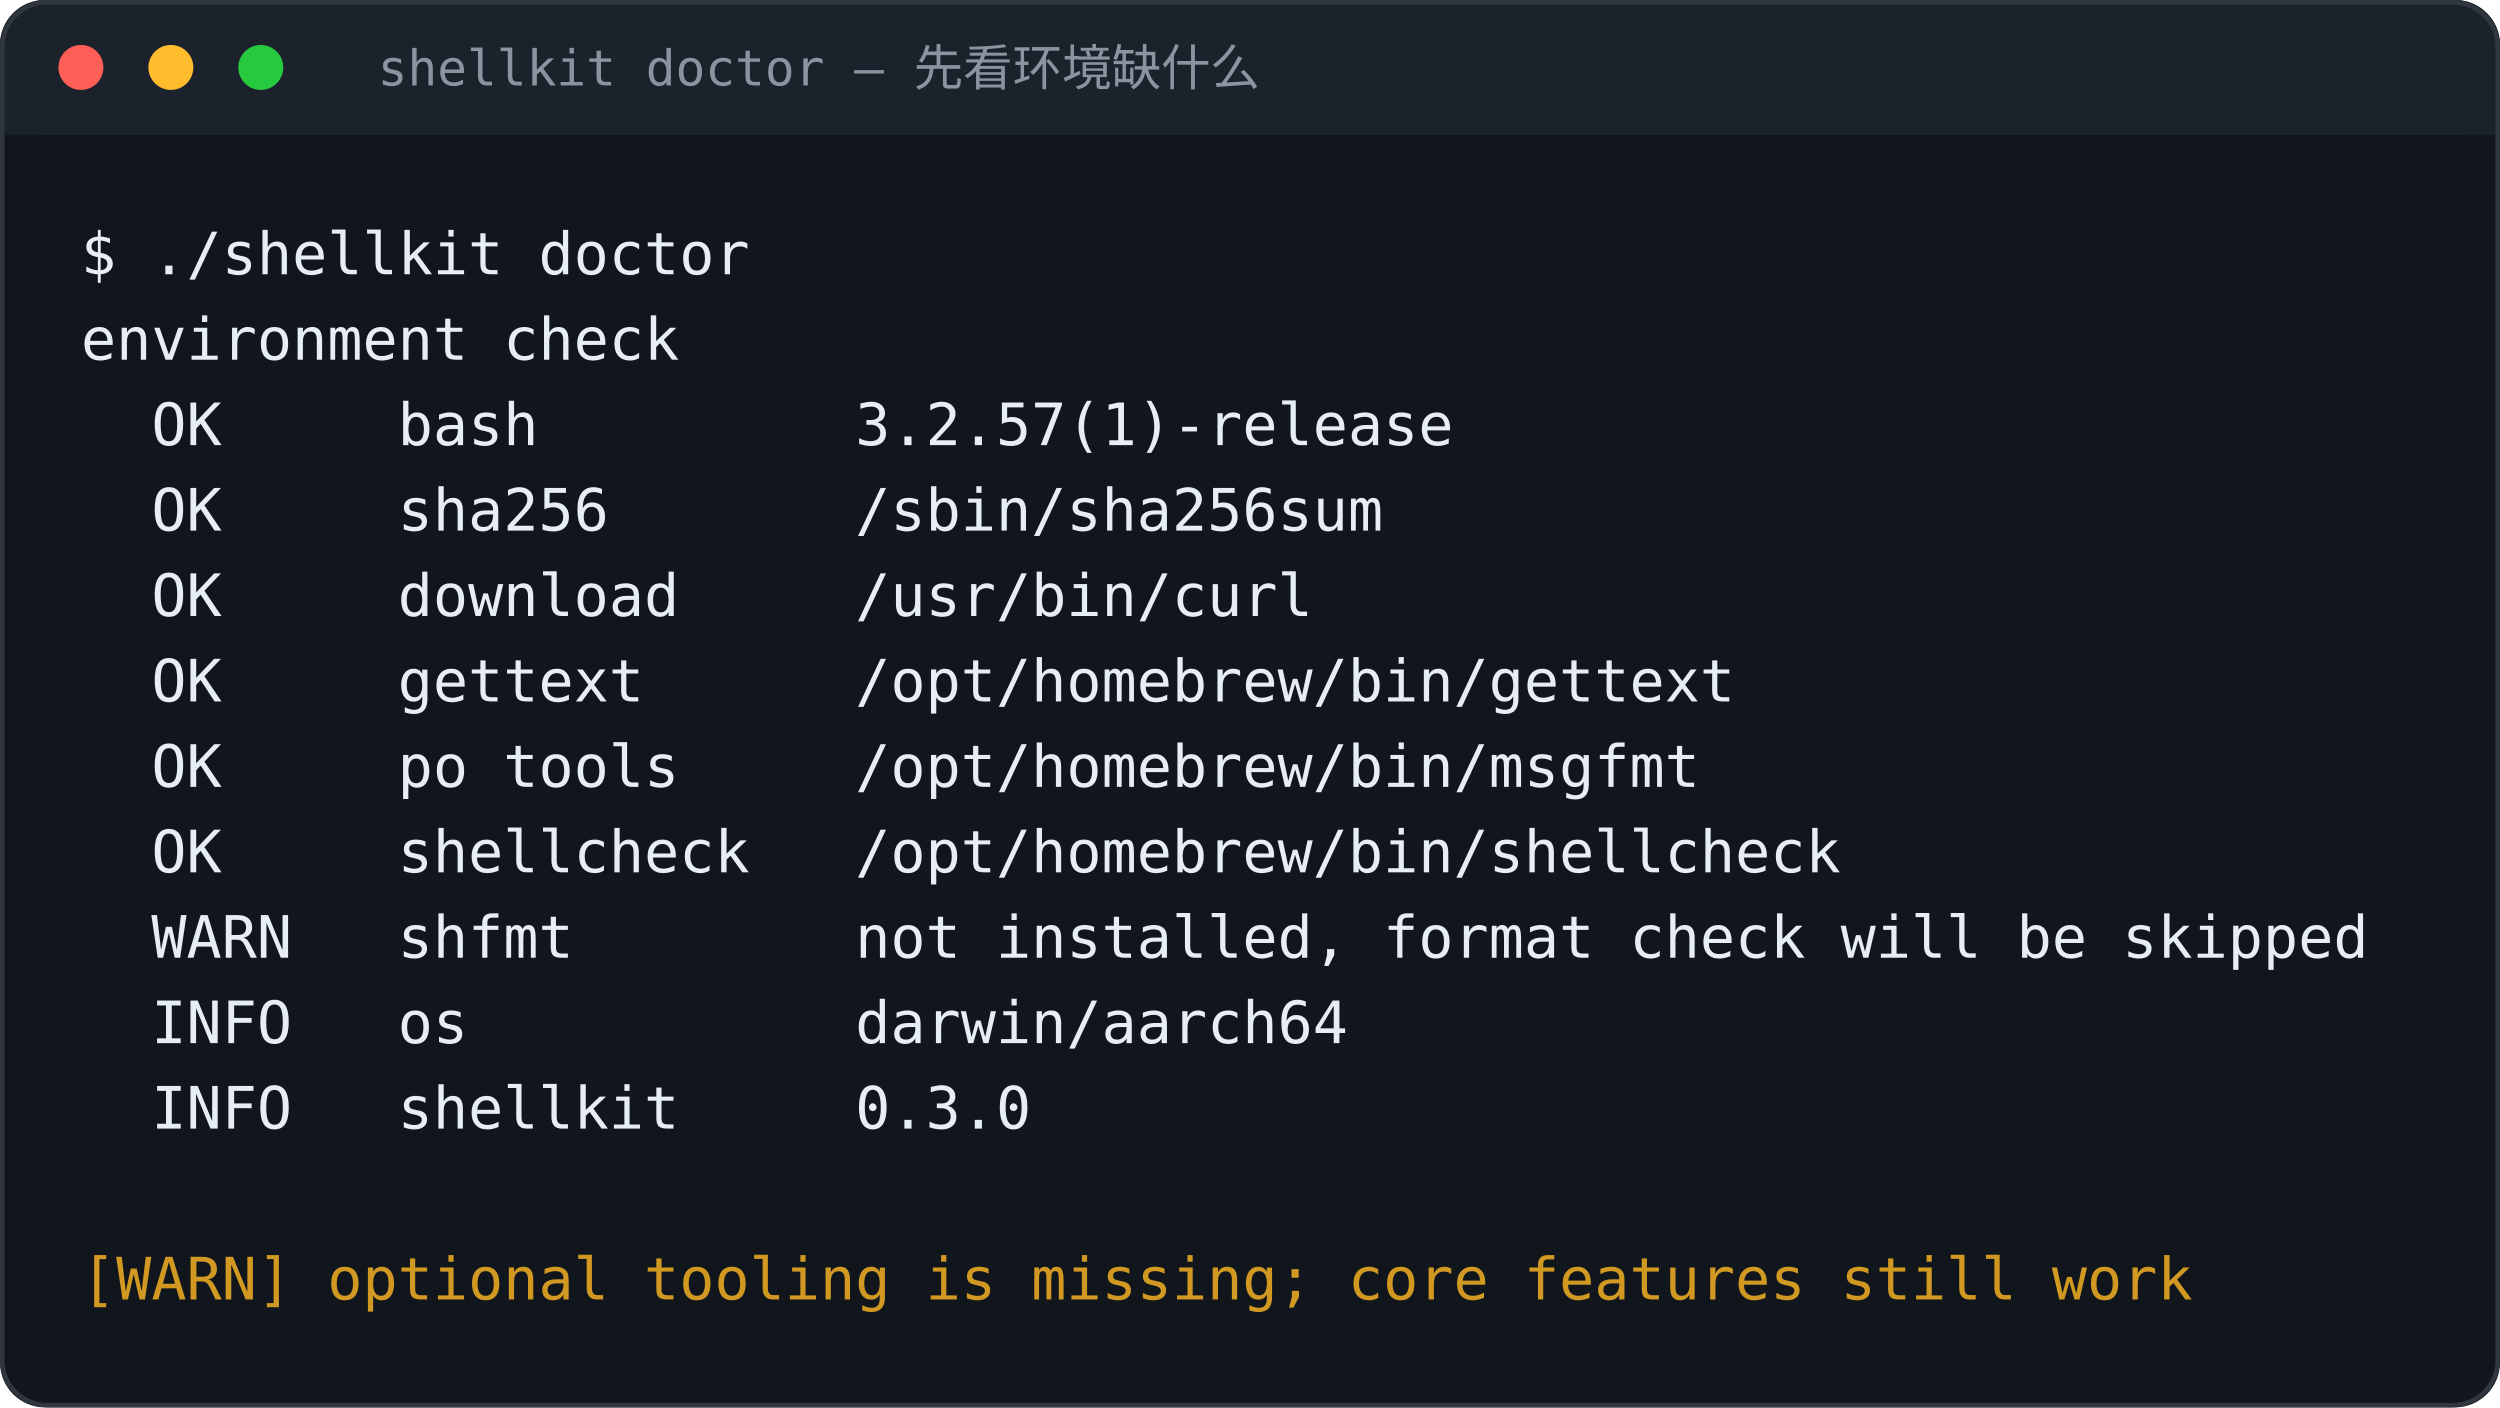
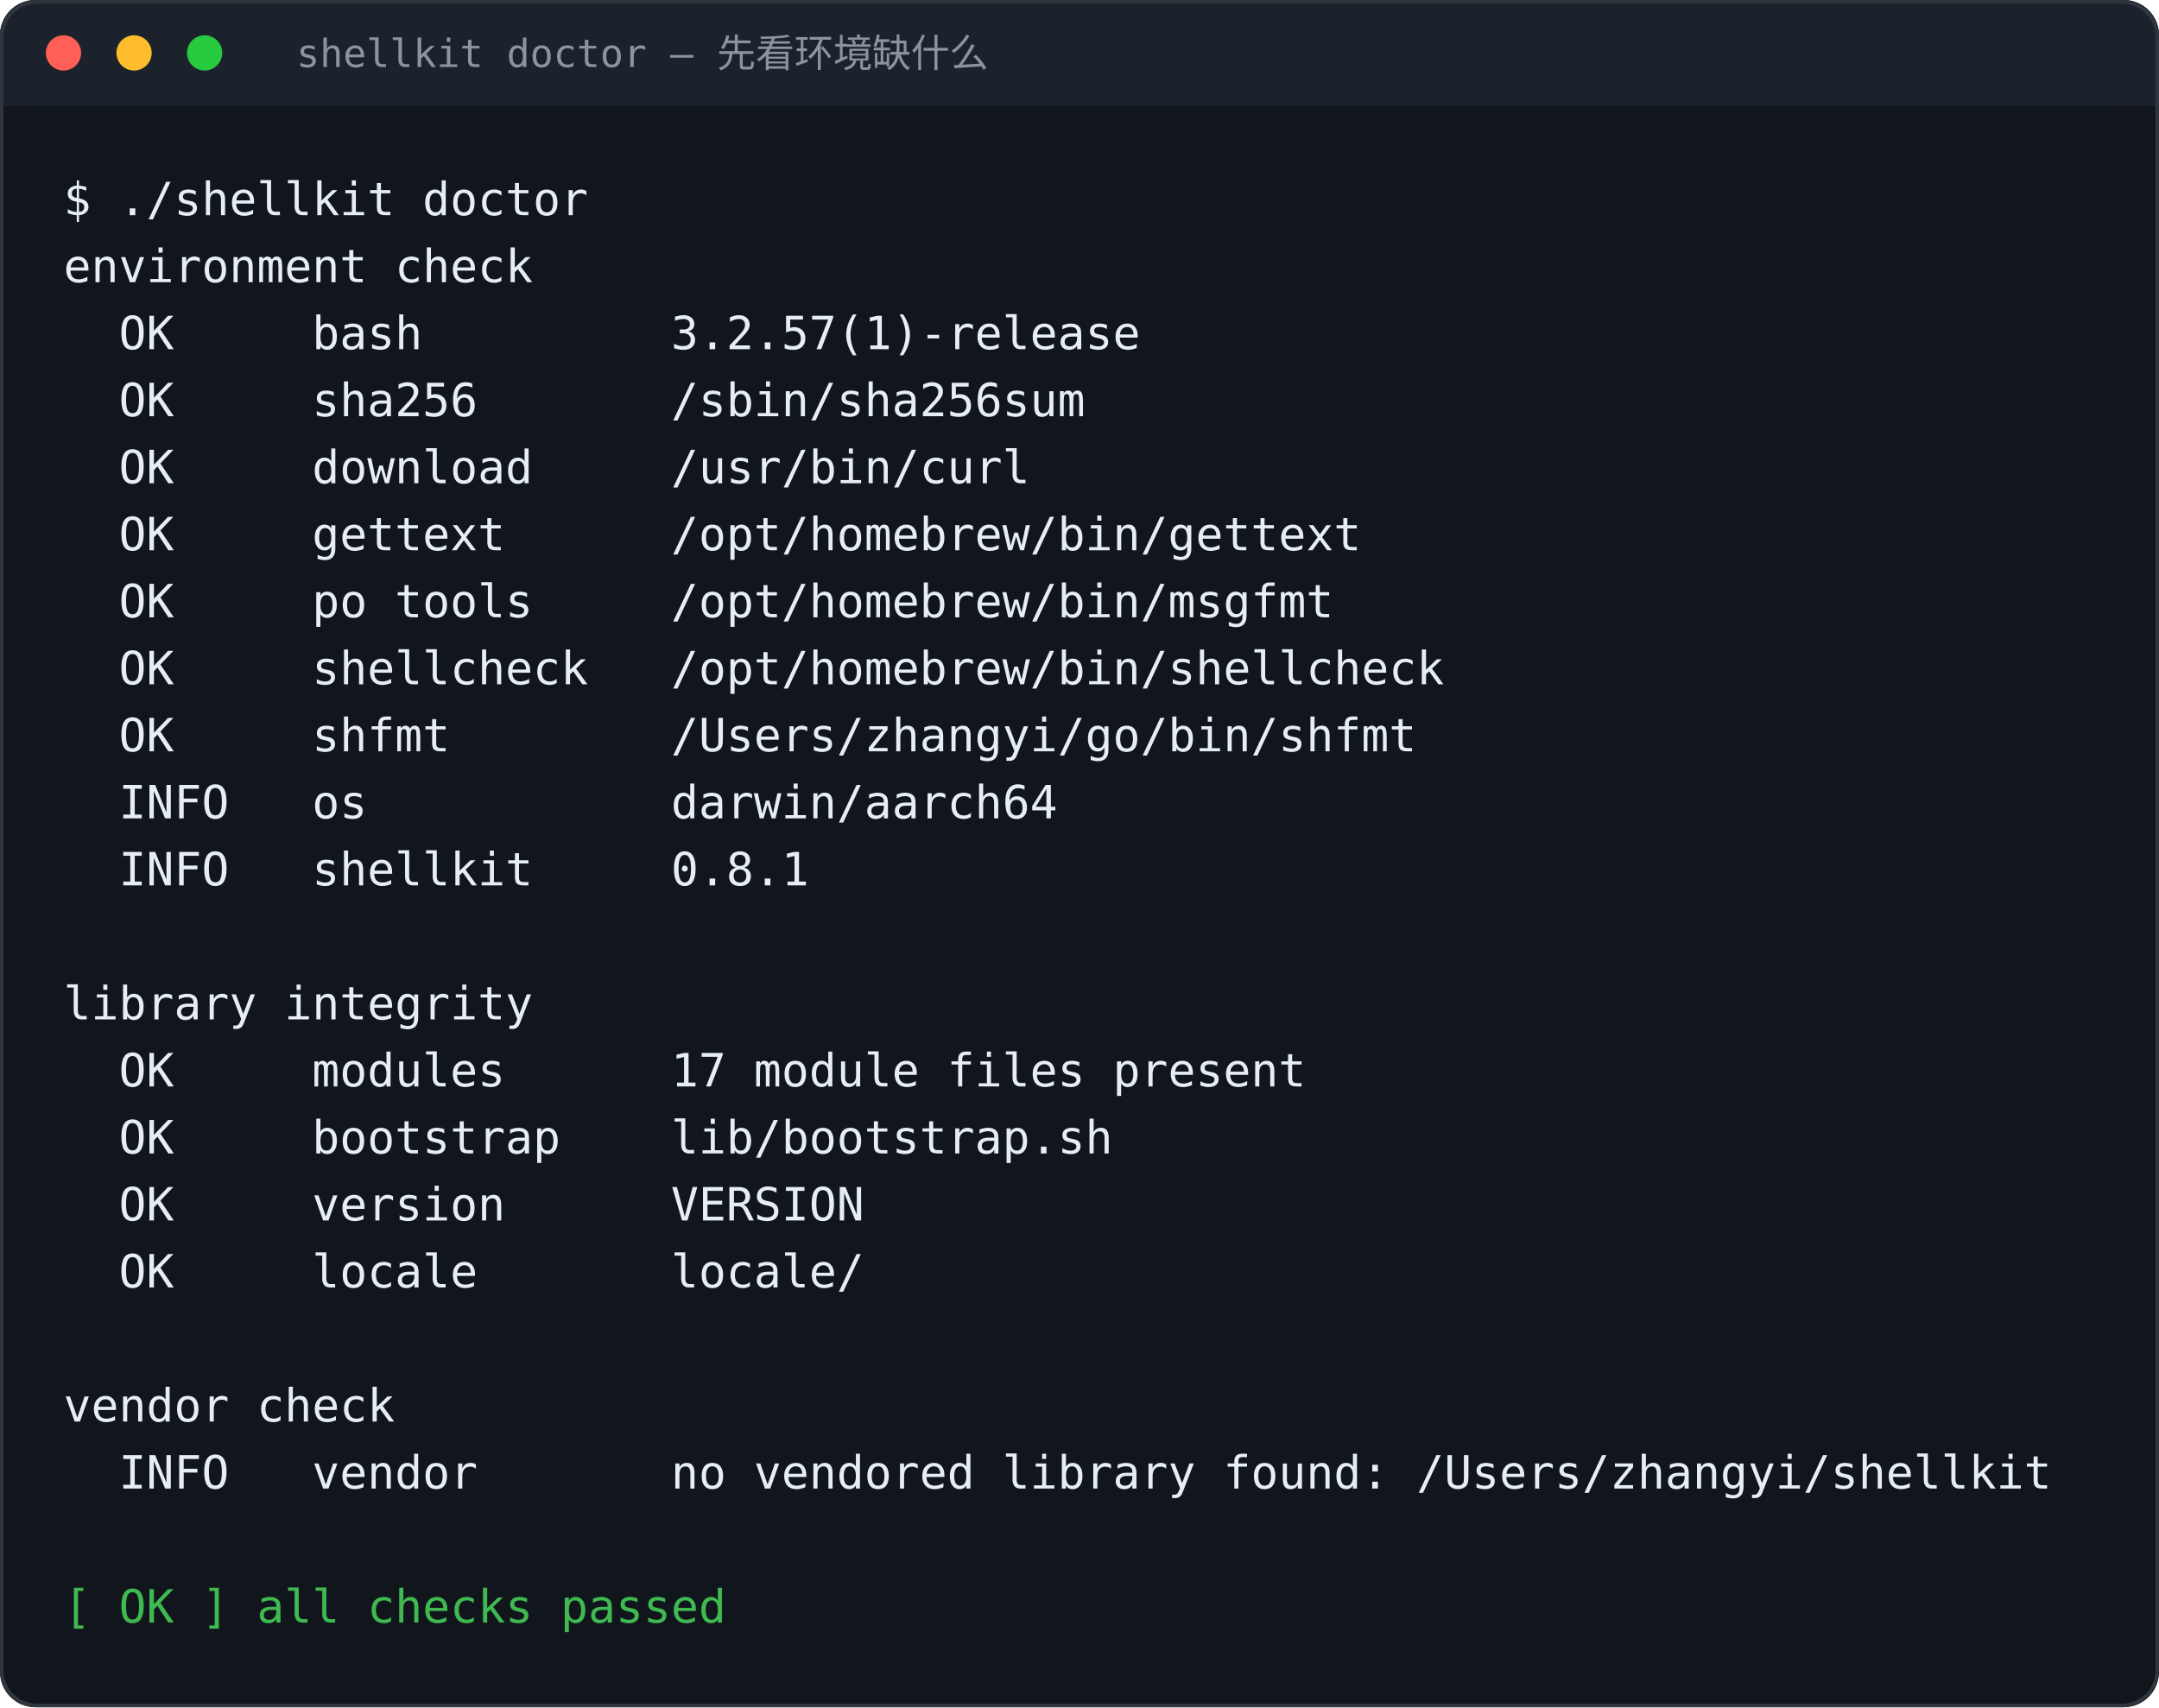
- <svg xmlns="http://www.w3.org/2000/svg" width="556" height="313" viewBox="0 0 556 313" role="img" aria-label="shellkit doctor — 先看环境缺什么">
-   <rect x="0" y="0" width="556" height="313" rx="10" fill="#11161d" />
+ <svg xmlns="http://www.w3.org/2000/svg" width="612" height="484" viewBox="0 0 612 484" role="img" aria-label="shellkit doctor — 先看环境缺什么">
+   <rect x="0" y="0" width="612" height="484" rx="10" fill="#11161d" />
  <path d="M0 40 A0 0 0 0 0 0 0 Z" fill="none" />
-   <rect x="0" y="0" width="556" height="30" rx="10" fill="#1b222c" />
-   <rect x="0" y="20" width="556" height="10" fill="#1b222c" />
+   <rect x="0" y="0" width="612" height="30" rx="10" fill="#1b222c" />
+   <rect x="0" y="20" width="612" height="10" fill="#1b222c" />
  <circle cx="18" cy="15" r="5" fill="#ff5f56" />
  <circle cx="38" cy="15" r="5" fill="#ffbd2e" />
  <circle cx="58" cy="15" r="5" fill="#27c93f" />
  <text x="84" y="19" font-family="SFMono-Regular, Menlo, Consolas, DejaVu Sans Mono, monospace" font-size="11" fill="#8b949e">shellkit doctor — 先看环境缺什么</text>
  <text x="18" y="61" font-family="SFMono-Regular, Menlo, Consolas, DejaVu Sans Mono, monospace" font-size="13" fill="#e6edf3" xml:space="preserve">$ ./shellkit doctor</text>
  <text x="18" y="80" font-family="SFMono-Regular, Menlo, Consolas, DejaVu Sans Mono, monospace" font-size="13" fill="#e6edf3" xml:space="preserve">environment check</text>
  <text x="18" y="99" font-family="SFMono-Regular, Menlo, Consolas, DejaVu Sans Mono, monospace" font-size="13" fill="#e6edf3" xml:space="preserve">  OK     bash         3.2.57(1)-release</text>
  <text x="18" y="118" font-family="SFMono-Regular, Menlo, Consolas, DejaVu Sans Mono, monospace" font-size="13" fill="#e6edf3" xml:space="preserve">  OK     sha256       /sbin/sha256sum</text>
  <text x="18" y="137" font-family="SFMono-Regular, Menlo, Consolas, DejaVu Sans Mono, monospace" font-size="13" fill="#e6edf3" xml:space="preserve">  OK     download     /usr/bin/curl</text>
  <text x="18" y="156" font-family="SFMono-Regular, Menlo, Consolas, DejaVu Sans Mono, monospace" font-size="13" fill="#e6edf3" xml:space="preserve">  OK     gettext      /opt/homebrew/bin/gettext</text>
  <text x="18" y="175" font-family="SFMono-Regular, Menlo, Consolas, DejaVu Sans Mono, monospace" font-size="13" fill="#e6edf3" xml:space="preserve">  OK     po tools     /opt/homebrew/bin/msgfmt</text>
  <text x="18" y="194" font-family="SFMono-Regular, Menlo, Consolas, DejaVu Sans Mono, monospace" font-size="13" fill="#e6edf3" xml:space="preserve">  OK     shellcheck   /opt/homebrew/bin/shellcheck</text>
-   <text x="18" y="213" font-family="SFMono-Regular, Menlo, Consolas, DejaVu Sans Mono, monospace" font-size="13" fill="#e6edf3" xml:space="preserve">  WARN   shfmt        not installed, format check will be skipped</text>
+   <text x="18" y="213" font-family="SFMono-Regular, Menlo, Consolas, DejaVu Sans Mono, monospace" font-size="13" fill="#e6edf3" xml:space="preserve">  OK     shfmt        /Users/zhangyi/go/bin/shfmt</text>
  <text x="18" y="232" font-family="SFMono-Regular, Menlo, Consolas, DejaVu Sans Mono, monospace" font-size="13" fill="#e6edf3" xml:space="preserve">  INFO   os           darwin/aarch64</text>
-   <text x="18" y="251" font-family="SFMono-Regular, Menlo, Consolas, DejaVu Sans Mono, monospace" font-size="13" fill="#e6edf3" xml:space="preserve">  INFO   shellkit     0.3.0</text>
-   <text x="18" y="289" font-family="SFMono-Regular, Menlo, Consolas, DejaVu Sans Mono, monospace" font-size="13" fill="#d29922" xml:space="preserve">[WARN] optional tooling is missing; core features still work</text>
-   <rect x="0.5" y="0.5" width="555" height="312" rx="10" fill="none" stroke="#30363d" />
+   <text x="18" y="251" font-family="SFMono-Regular, Menlo, Consolas, DejaVu Sans Mono, monospace" font-size="13" fill="#e6edf3" xml:space="preserve">  INFO   shellkit     0.8.1</text>
+   <text x="18" y="289" font-family="SFMono-Regular, Menlo, Consolas, DejaVu Sans Mono, monospace" font-size="13" fill="#e6edf3" xml:space="preserve">library integrity</text>
+   <text x="18" y="308" font-family="SFMono-Regular, Menlo, Consolas, DejaVu Sans Mono, monospace" font-size="13" fill="#e6edf3" xml:space="preserve">  OK     modules      17 module files present</text>
+   <text x="18" y="327" font-family="SFMono-Regular, Menlo, Consolas, DejaVu Sans Mono, monospace" font-size="13" fill="#e6edf3" xml:space="preserve">  OK     bootstrap    lib/bootstrap.sh</text>
+   <text x="18" y="346" font-family="SFMono-Regular, Menlo, Consolas, DejaVu Sans Mono, monospace" font-size="13" fill="#e6edf3" xml:space="preserve">  OK     version      VERSION</text>
+   <text x="18" y="365" font-family="SFMono-Regular, Menlo, Consolas, DejaVu Sans Mono, monospace" font-size="13" fill="#e6edf3" xml:space="preserve">  OK     locale       locale/</text>
+   <text x="18" y="403" font-family="SFMono-Regular, Menlo, Consolas, DejaVu Sans Mono, monospace" font-size="13" fill="#e6edf3" xml:space="preserve">vendor check</text>
+   <text x="18" y="422" font-family="SFMono-Regular, Menlo, Consolas, DejaVu Sans Mono, monospace" font-size="13" fill="#e6edf3" xml:space="preserve">  INFO   vendor       no vendored library found: /Users/zhangyi/shellkit</text>
+   <text x="18" y="460" font-family="SFMono-Regular, Menlo, Consolas, DejaVu Sans Mono, monospace" font-size="13" fill="#3fb950" xml:space="preserve">[ OK ] all checks passed</text>
+   <rect x="0.5" y="0.5" width="611" height="483" rx="10" fill="none" stroke="#30363d" />
</svg>
